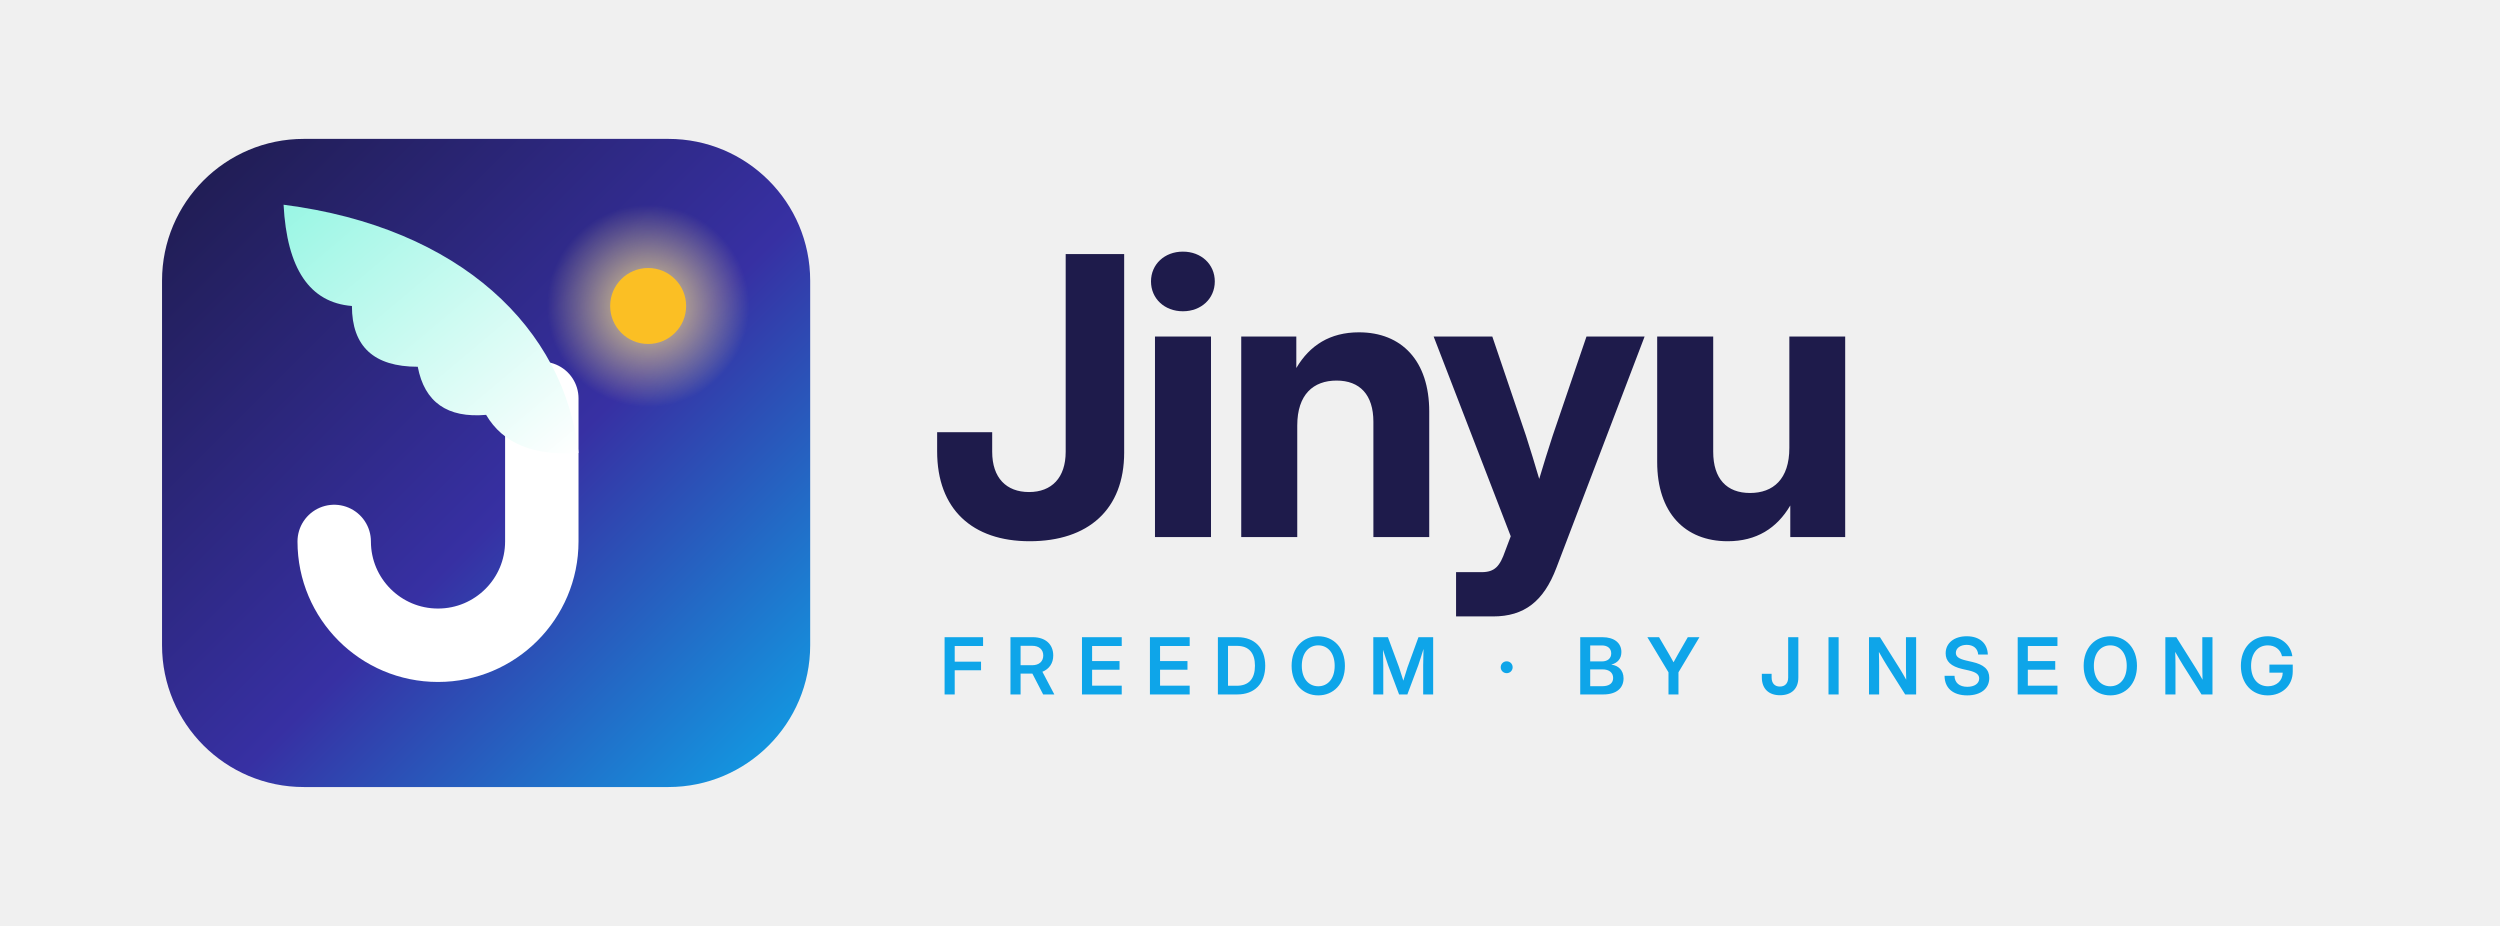
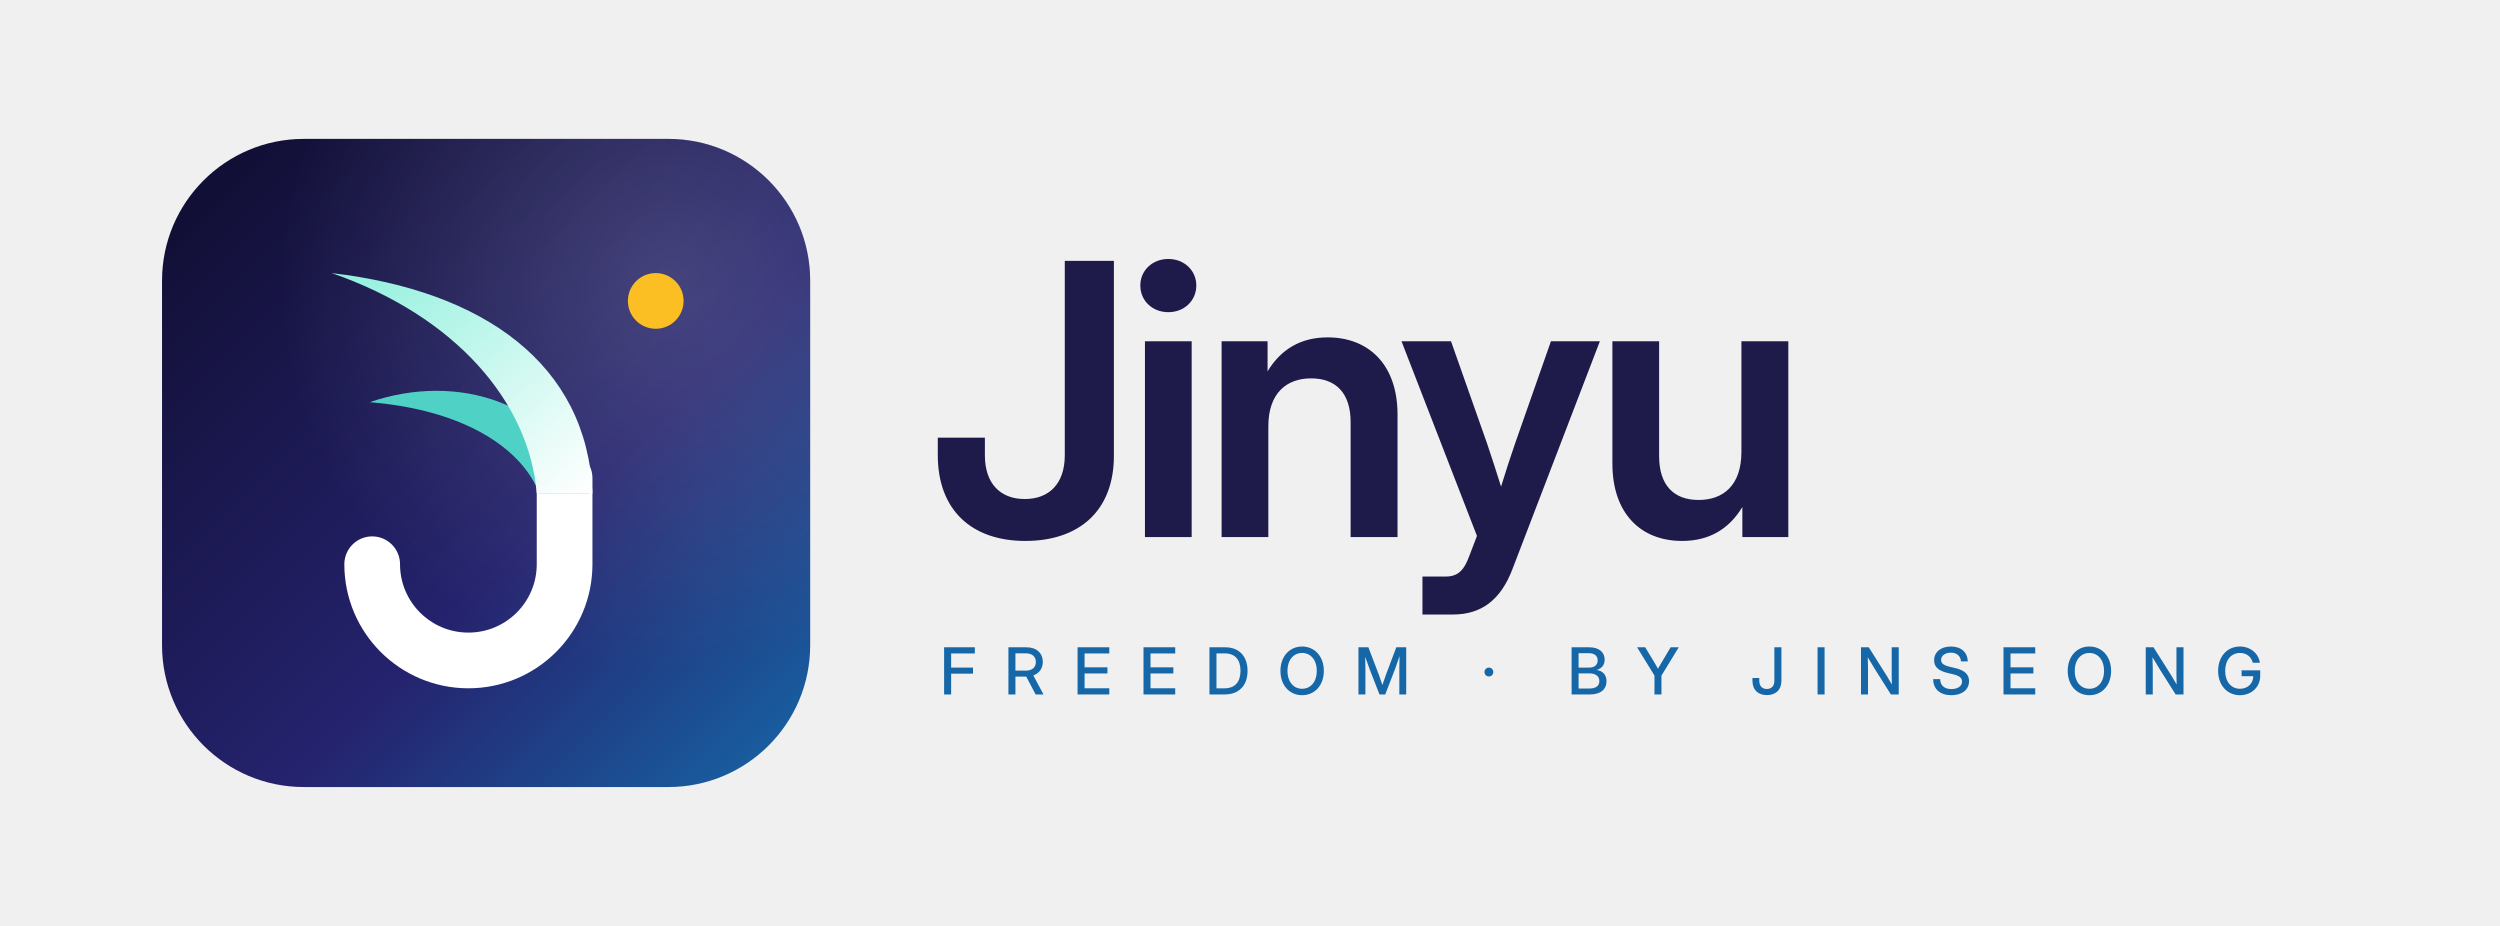
<svg xmlns="http://www.w3.org/2000/svg" viewBox="0 0 1080 400" width="1080" height="400">
  <svg x="70" y="60" width="280" height="280" viewBox="0 0 512 512">
    <defs>
-       <linearGradient id="wsky" x1="0" y1="0" x2="1" y2="1">
-         <stop offset="0" stop-color="#1E1B4B" />
-         <stop offset="0.55" stop-color="#3730A3" />
-         <stop offset="1" stop-color="#0EA5E9" />
+       <linearGradient id="wbg" x1="0" y1="0" x2="1" y2="1">
+         <stop offset="0" stop-color="#0F0C2E" />
+         <stop offset="0.6" stop-color="#25236E" />
+         <stop offset="1" stop-color="#1667A8" />
      </linearGradient>
-       <radialGradient id="wglow" cx="0.5" cy="0.5" r="0.5">
-         <stop offset="0" stop-color="#FDE68A" stop-opacity="0.9" />
-         <stop offset="1" stop-color="#FDE68A" stop-opacity="0" />
+       <radialGradient id="wlight" cx="0.78" cy="0.22" r="0.6">
+         <stop offset="0" stop-color="#FFFFFF" stop-opacity="0.16" />
+         <stop offset="1" stop-color="#FFFFFF" stop-opacity="0" />
      </radialGradient>
-       <linearGradient id="wwing" x1="1" y1="1" x2="0" y2="0">
+       <linearGradient id="wblade" x1="1" y1="1" x2="0" y2="0">
        <stop offset="0" stop-color="#FFFFFF" />
-         <stop offset="1" stop-color="#99F6E4" />
+         <stop offset="1" stop-color="#8FF0DD" />
      </linearGradient>
    </defs>
-     <rect width="512" height="512" rx="112" fill="url(#wsky)" />
-     <circle cx="384" cy="132" r="80" fill="url(#wglow)" />
-     <circle cx="384" cy="132" r="30" fill="#FBBF24" />
-     <path d="M 300 205 L 300 318 A 82 82 0 0 1 136 318" fill="none" stroke="#FFFFFF" stroke-width="58" stroke-linecap="round" />
-     <path fill="url(#wwing)" d="M 329 248     C 318 150, 236 70, 96 52     Q 100 128, 150 132     Q 150 180, 202 180     Q 210 222, 256 218     Q 276 252, 329 248 Z" />
+     <rect width="512" height="512" rx="112" fill="url(#wbg)" />
+     <rect width="512" height="512" rx="112" fill="url(#wlight)" />
+     <g transform="translate(18 18)">
+       <path d="M 300 250 L 300 318 A 76 76 0 0 1 148 318" fill="none" stroke="#FFFFFF" stroke-width="44" stroke-linecap="round" />
+       <path fill="#4FD1C5" d="M 280 262 C 266 226, 220 196, 146 190 C 216 166, 292 190, 320 262 Z" />
+       <path fill="url(#wblade)" d="M 278 262 C 272 190, 214 122, 116 88 C 236 102, 318 160, 322 262 Z" />
+     </g>
+     <circle cx="390" cy="128" r="22" fill="#FBBF24" />
  </svg>
-   <text x="400" y="232" font-family="Inter Display, Inter, Helvetica, Arial, sans-serif" font-weight="700" font-size="168" letter-spacing="-4" fill="#1E1B4B">Jinyu</text>
-   <text x="406" y="300" font-family="Inter Display, Inter, Helvetica, Arial, sans-serif" font-weight="600" font-size="34" letter-spacing="9" fill="#0EA5E9">FREEDOM · BY JINSEONG</text>
+   <text x="400" y="232" font-family="Inter Display, Inter, Helvetica, Arial, sans-serif" font-weight="600" font-size="164" letter-spacing="-5" fill="#1E1B4B">Jinyu</text>
+   <text x="406" y="300" font-family="Inter Display, Inter, Helvetica, Arial, sans-serif" font-weight="500" font-size="28" letter-spacing="12" fill="#1667A8">FREEDOM  ·  BY JINSEONG</text>
</svg>
